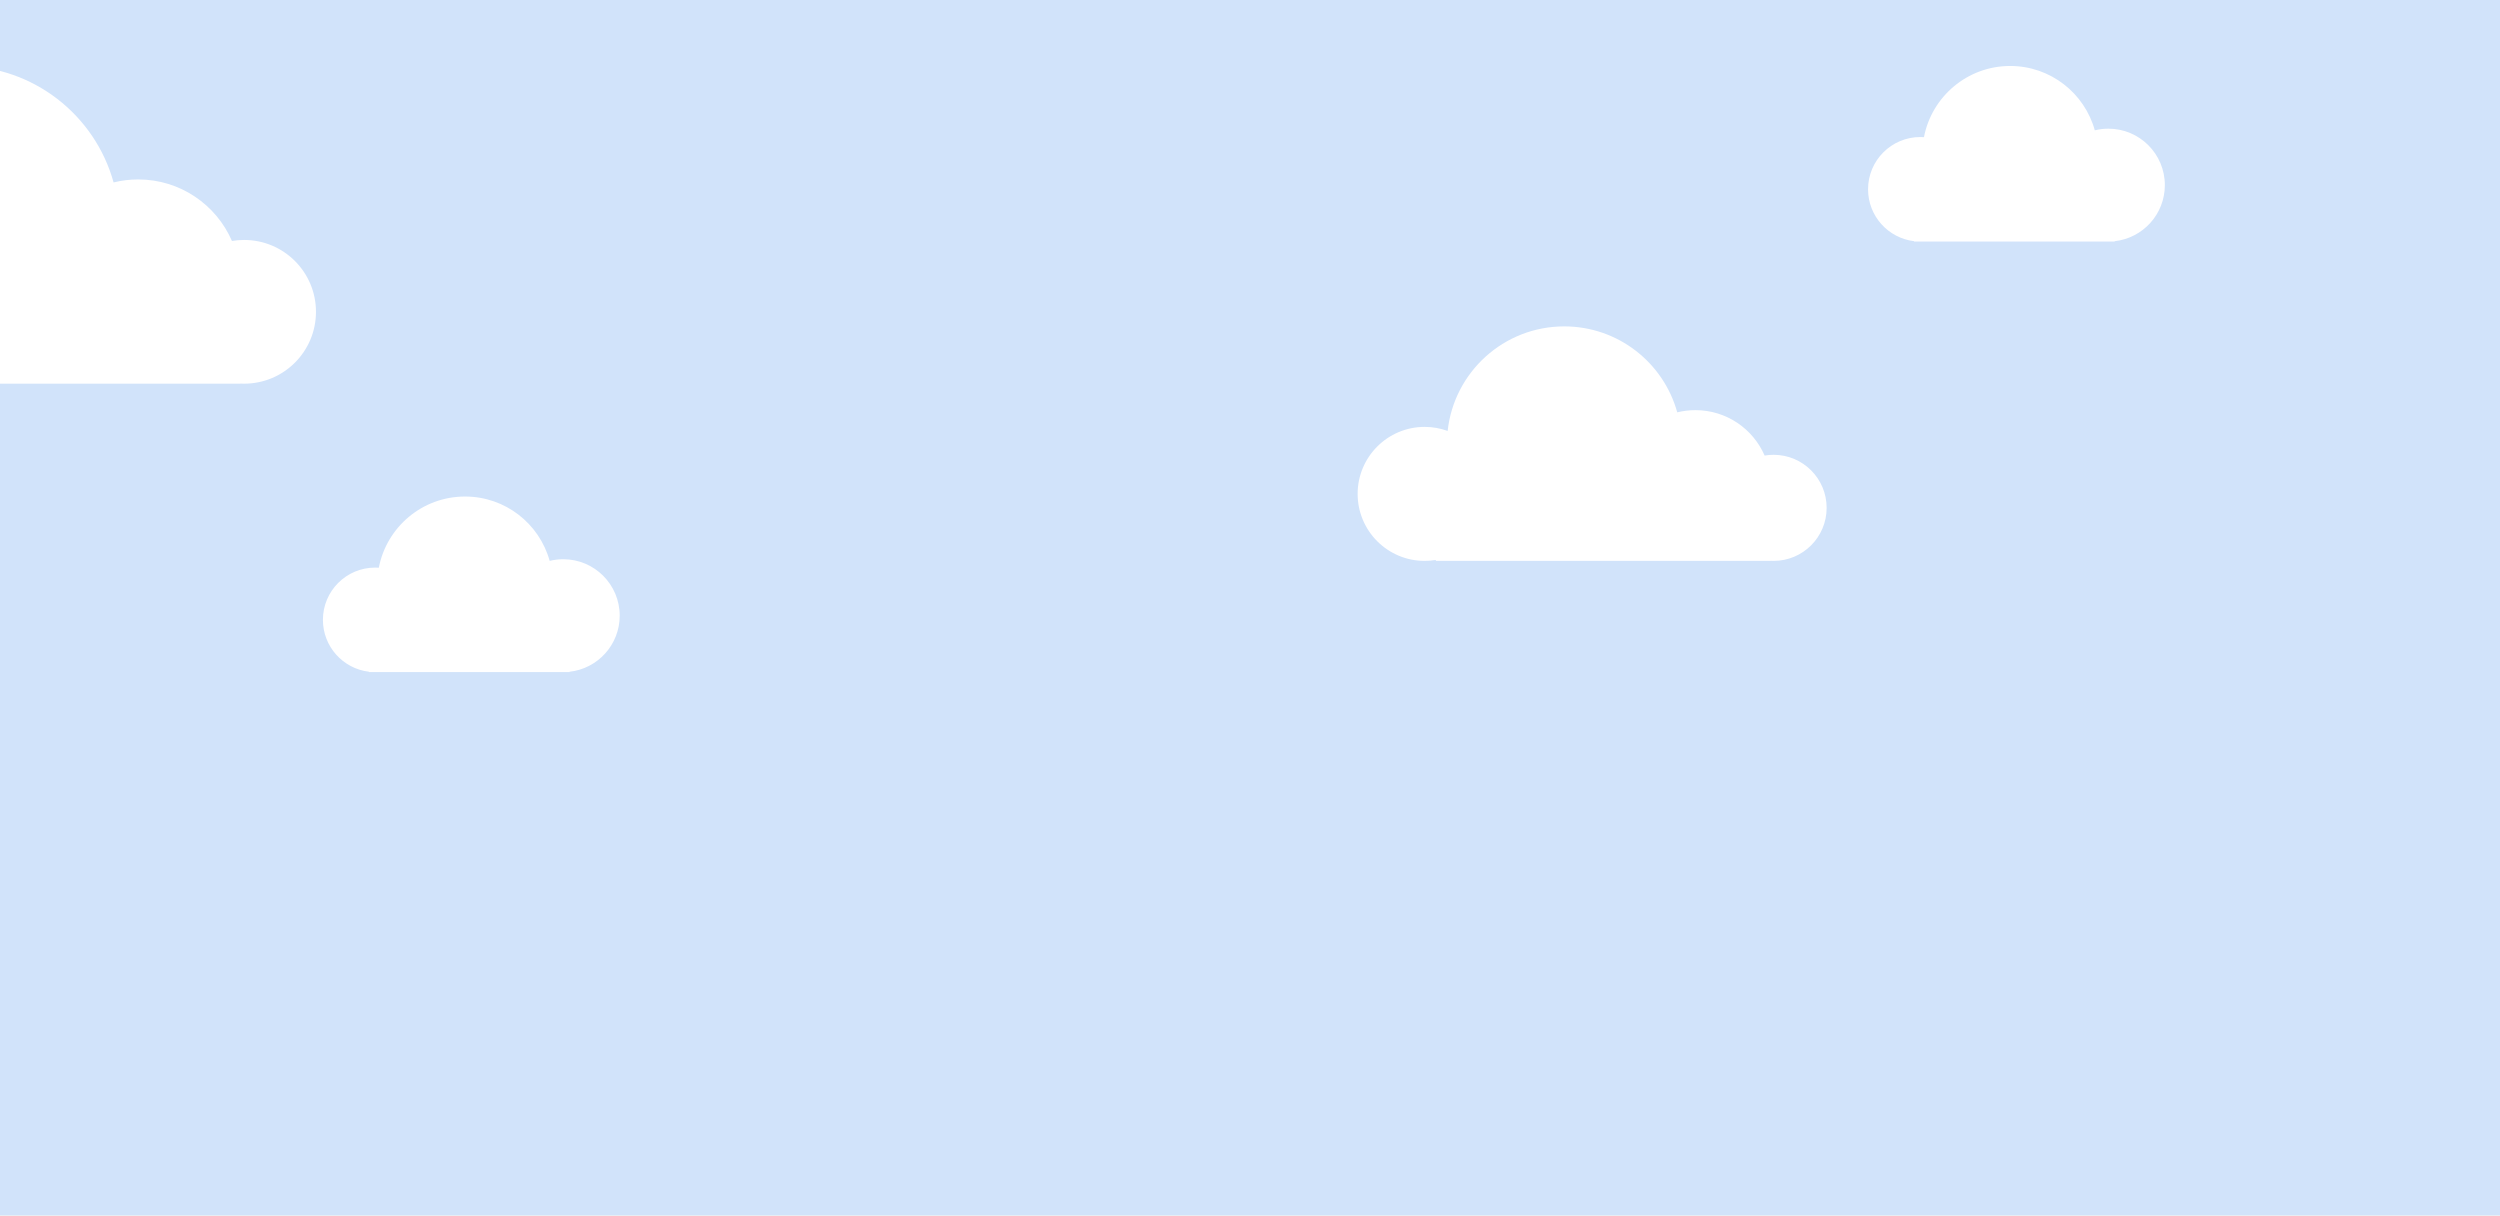
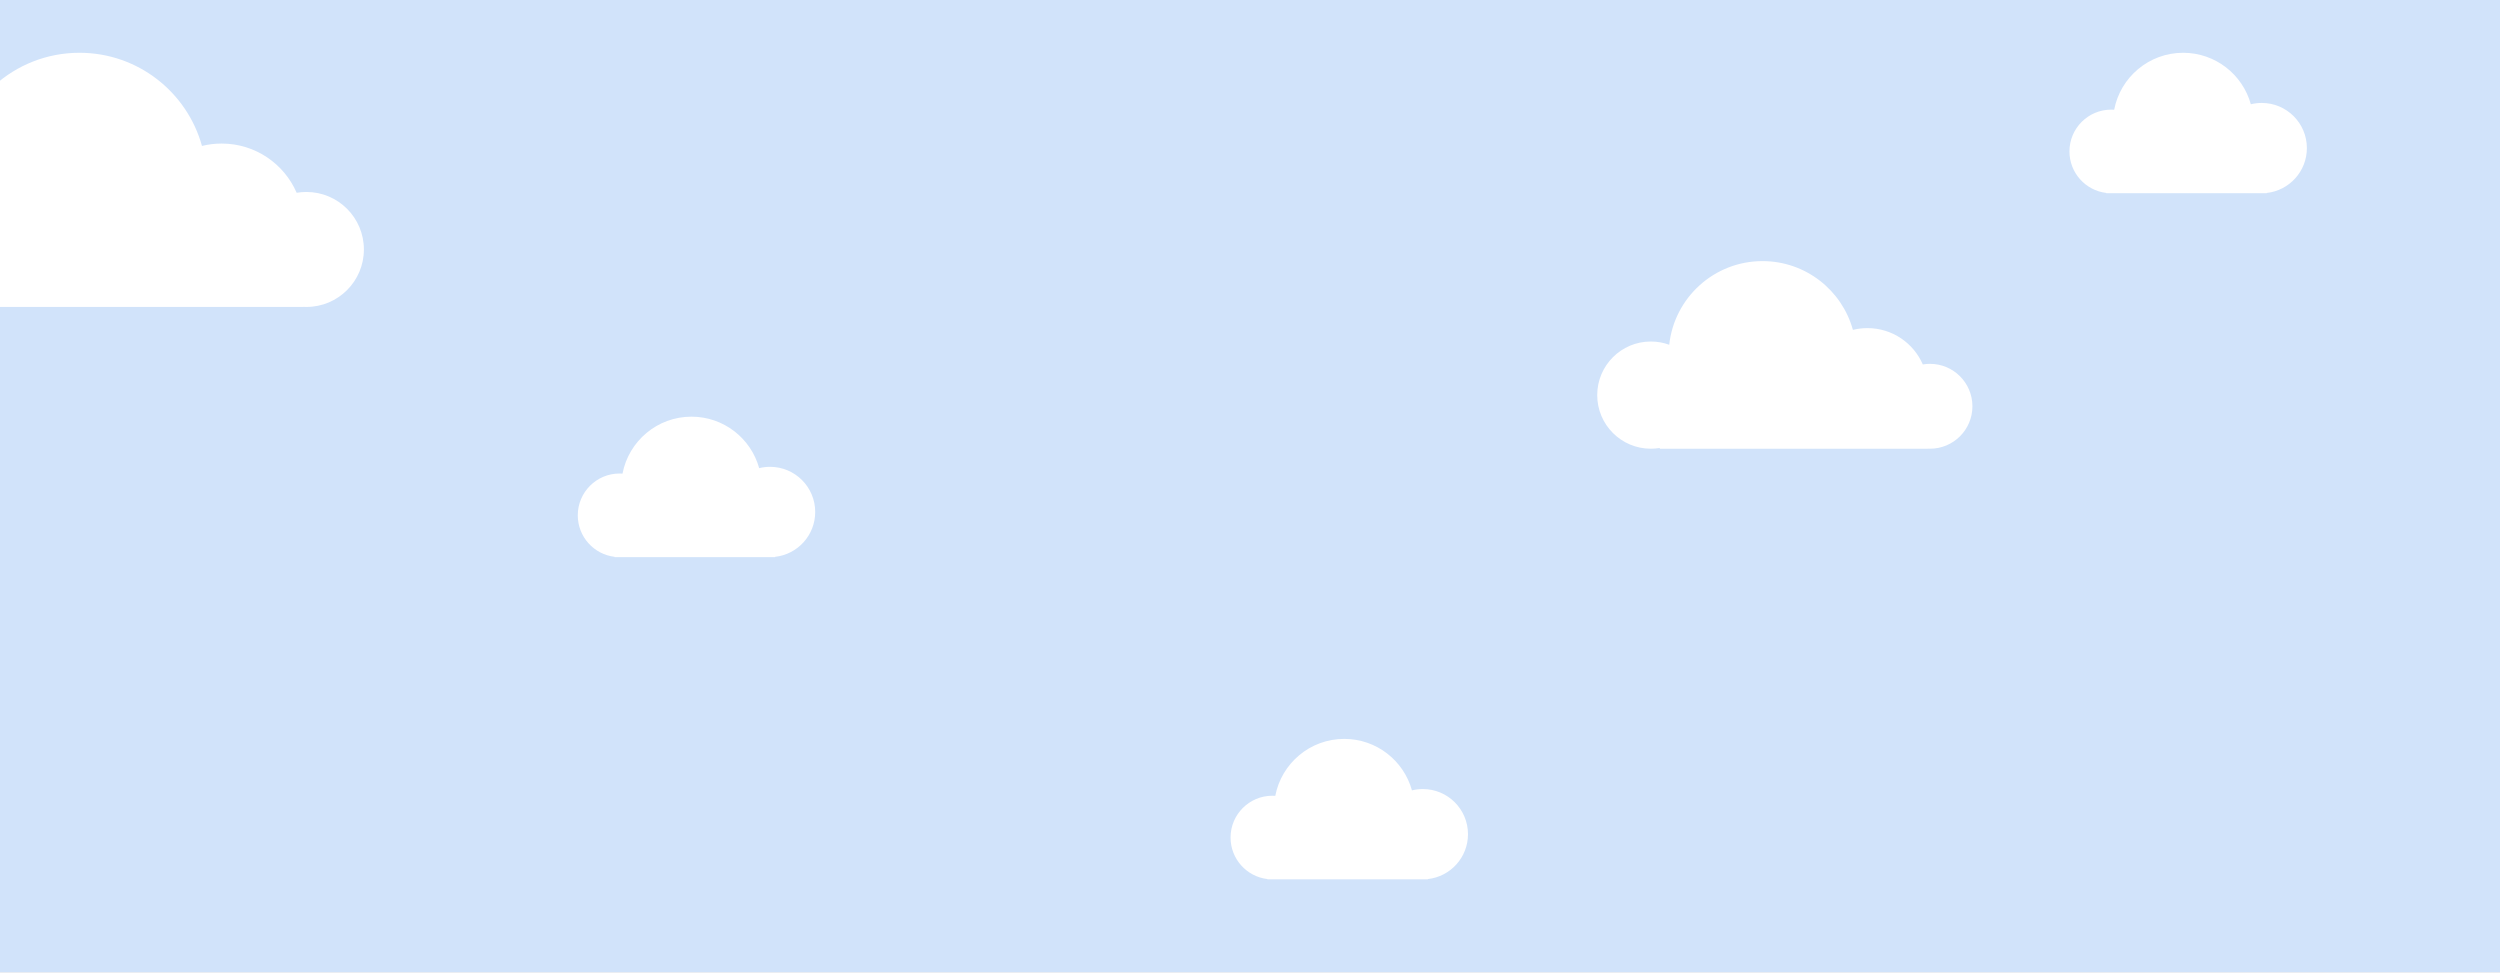
- <svg xmlns="http://www.w3.org/2000/svg" width="720" height="350" viewBox="0 0 720 350" fill="none">
-   <g clip-path="url(#clip0_1369_840)">
-     <rect width="720" height="350" fill="#D1E3FA" />
-     <path fill-rule="evenodd" clip-rule="evenodd" d="M162.208 193.563H133.969C133.957 193.563 133.944 193.563 133.932 193.563C133.92 193.563 133.907 193.563 133.895 193.563H108.093C108.078 193.563 108.064 193.563 108.049 193.563C108.034 193.563 108.019 193.563 108.004 193.563H106.242V193.456C98.783 192.564 93 186.215 93 178.515C93 170.204 99.737 163.466 108.049 163.466C108.403 163.466 108.754 163.478 109.101 163.502C111.336 151.825 121.603 143 133.932 143C145.558 143 155.351 150.847 158.303 161.534C159.559 161.223 160.872 161.058 162.224 161.058C171.2 161.058 178.476 168.335 178.476 177.311C178.476 185.677 172.156 192.566 164.029 193.464V193.563H162.24C162.234 193.563 162.229 193.563 162.224 193.563C162.218 193.563 162.213 193.563 162.208 193.563Z" fill="white" />
-     <path fill-rule="evenodd" clip-rule="evenodd" d="M69.214 110.472C69.575 110.491 69.938 110.5 70.304 110.5C81.734 110.5 91 101.234 91 89.804C91 78.373 81.734 69.107 70.304 69.107C69.11 69.107 67.939 69.208 66.801 69.402C62.28 58.974 51.894 51.679 39.804 51.679C37.358 51.679 34.982 51.977 32.71 52.54C27.367 33.201 9.646 19 -11.393 19C-34.986 19 -54.409 36.86 -56.878 59.797C-59.678 58.773 -62.702 58.214 -65.857 58.214C-80.295 58.214 -92 69.919 -92 84.357C-92 98.795 -80.295 110.5 -65.857 110.5C-64.373 110.5 -62.917 110.376 -61.5 110.139V110.5H-11.393H39.804H69.214V110.472Z" fill="white" />
-     <path fill-rule="evenodd" clip-rule="evenodd" d="M509.993 161.515C510.259 161.529 510.527 161.536 510.796 161.536C519.233 161.536 526.072 154.696 526.072 146.26C526.072 137.823 519.233 130.984 510.796 130.984C509.915 130.984 509.051 131.059 508.21 131.202C504.873 123.504 497.207 118.12 488.283 118.12C486.478 118.12 484.725 118.34 483.048 118.755C479.104 104.481 466.024 94 450.496 94C433.081 94 418.746 107.182 416.924 124.112C414.857 123.356 412.624 122.944 410.296 122.944C399.639 122.944 391 131.583 391 142.24C391 152.897 399.639 161.536 410.296 161.536C411.392 161.536 412.467 161.444 413.513 161.269V161.536H509.993V161.515Z" fill="white" />
-     <path fill-rule="evenodd" clip-rule="evenodd" d="M607.208 69.563H578.969C578.957 69.563 578.944 69.563 578.932 69.563C578.92 69.563 578.907 69.563 578.895 69.563H553.093C553.078 69.563 553.064 69.564 553.049 69.564C553.034 69.564 553.019 69.563 553.004 69.563H551.242V69.456C543.783 68.564 538 62.215 538 54.515C538 46.204 544.738 39.466 553.049 39.466C553.403 39.466 553.754 39.478 554.101 39.502C556.336 27.825 566.603 19 578.932 19C590.558 19 600.351 26.847 603.303 37.534C604.559 37.223 605.872 37.058 607.224 37.058C616.2 37.058 623.476 44.335 623.476 53.311C623.476 61.677 617.156 68.566 609.029 69.464V69.563H607.24C607.234 69.563 607.229 69.563 607.224 69.563C607.218 69.563 607.213 69.563 607.208 69.563Z" fill="white" />
+ <svg xmlns="http://www.w3.org/2000/svg" width="900" height="350" viewBox="0 0 900 350" fill="none">
+   <g clip-path="url(#clip0_8767_1714)">
+     <rect width="900" height="350" fill="#D1E3FA" />
+     <path fill-rule="evenodd" clip-rule="evenodd" d="M693.993 161.515C694.259 161.529 694.527 161.536 694.796 161.536C703.233 161.536 710.072 154.696 710.072 146.26C710.072 137.823 703.233 130.984 694.796 130.984C693.915 130.984 693.051 131.059 692.21 131.202C688.873 123.504 681.207 118.12 672.283 118.12C670.478 118.12 668.725 118.34 667.048 118.755C663.104 104.481 650.024 94 634.496 94C617.081 94 602.746 107.182 600.924 124.112C598.857 123.356 596.624 122.944 594.296 122.944C583.639 122.944 575 131.583 575 142.24C575 152.897 583.639 161.536 594.296 161.536C595.392 161.536 596.467 161.444 597.513 161.269V161.536H693.993V161.515Z" fill="white" />
+     <path fill-rule="evenodd" clip-rule="evenodd" d="M512.208 316.563H483.969C483.957 316.563 483.944 316.563 483.932 316.563C483.92 316.563 483.907 316.563 483.895 316.563H458.093C458.078 316.563 458.064 316.563 458.049 316.563C458.034 316.563 458.019 316.563 458.004 316.563H456.242V316.456C448.783 315.564 443 309.215 443 301.515C443 293.204 449.738 286.466 458.049 286.466C458.403 286.466 458.754 286.478 459.101 286.502C461.336 274.825 471.603 266 483.932 266C495.558 266 505.351 273.847 508.303 284.534C509.559 284.223 510.872 284.058 512.224 284.058C521.2 284.058 528.476 291.335 528.476 300.311C528.476 308.677 522.156 315.566 514.029 316.464V316.563H512.24C512.234 316.563 512.229 316.563 512.224 316.563C512.218 316.563 512.213 316.563 512.208 316.563Z" fill="white" />
+     <path fill-rule="evenodd" clip-rule="evenodd" d="M277.208 200.563H248.969C248.957 200.563 248.944 200.563 248.932 200.563C248.92 200.563 248.907 200.563 248.895 200.563H223.093C223.078 200.563 223.064 200.563 223.049 200.563C223.034 200.563 223.019 200.563 223.004 200.563H221.242V200.456C213.783 199.564 208 193.215 208 185.515C208 177.204 214.738 170.466 223.049 170.466C223.403 170.466 223.754 170.478 224.101 170.502C226.336 158.825 236.603 150 248.932 150C260.558 150 270.351 157.847 273.303 168.534C274.559 168.223 275.872 168.058 277.224 168.058C286.2 168.058 293.476 175.335 293.476 184.311C293.476 192.677 287.156 199.566 279.029 200.464V200.563H277.24C277.234 200.563 277.229 200.563 277.224 200.563C277.218 200.563 277.213 200.563 277.208 200.563Z" fill="white" />
+     <path fill-rule="evenodd" clip-rule="evenodd" d="M109.214 110.472C109.575 110.491 109.938 110.5 110.304 110.5C121.734 110.5 131 101.234 131 89.804C131 78.373 121.734 69.107 110.304 69.107C109.11 69.107 107.939 69.208 106.801 69.402C102.28 58.974 91.894 51.679 79.804 51.679C77.358 51.679 74.982 51.977 72.71 52.54C67.367 33.201 49.646 19 28.607 19C5.014 19 -14.409 36.86 -16.878 59.797C-19.678 58.773 -22.702 58.214 -25.857 58.214C-40.295 58.214 -52 69.919 -52 84.357C-52 98.795 -40.295 110.5 -25.857 110.5C-24.373 110.5 -22.917 110.376 -21.5 110.139V110.5H28.607H79.804H109.214V110.472Z" fill="white" />
+     <path fill-rule="evenodd" clip-rule="evenodd" d="M814.208 69.563H785.969C785.957 69.563 785.944 69.563 785.932 69.563C785.92 69.563 785.907 69.563 785.895 69.563H760.093C760.078 69.563 760.064 69.564 760.049 69.564C760.034 69.564 760.019 69.563 760.004 69.563H758.242V69.456C750.783 68.564 745 62.215 745 54.515C745 46.204 751.738 39.466 760.049 39.466C760.403 39.466 760.754 39.478 761.101 39.502C763.336 27.825 773.603 19 785.932 19C797.558 19 807.351 26.847 810.303 37.534C811.559 37.223 812.872 37.058 814.224 37.058C823.2 37.058 830.476 44.335 830.476 53.311C830.476 61.677 824.156 68.566 816.029 69.464V69.563H814.24C814.234 69.563 814.229 69.563 814.224 69.563C814.218 69.563 814.213 69.563 814.208 69.563Z" fill="white" />
  </g>
  <defs>
-     <clipPath id="clip0_1369_840">
-       <rect width="720" height="350" fill="white" />
+     <clipPath id="clip0_8767_1714">
+       <rect width="900" height="350" fill="white" />
    </clipPath>
  </defs>
</svg>
